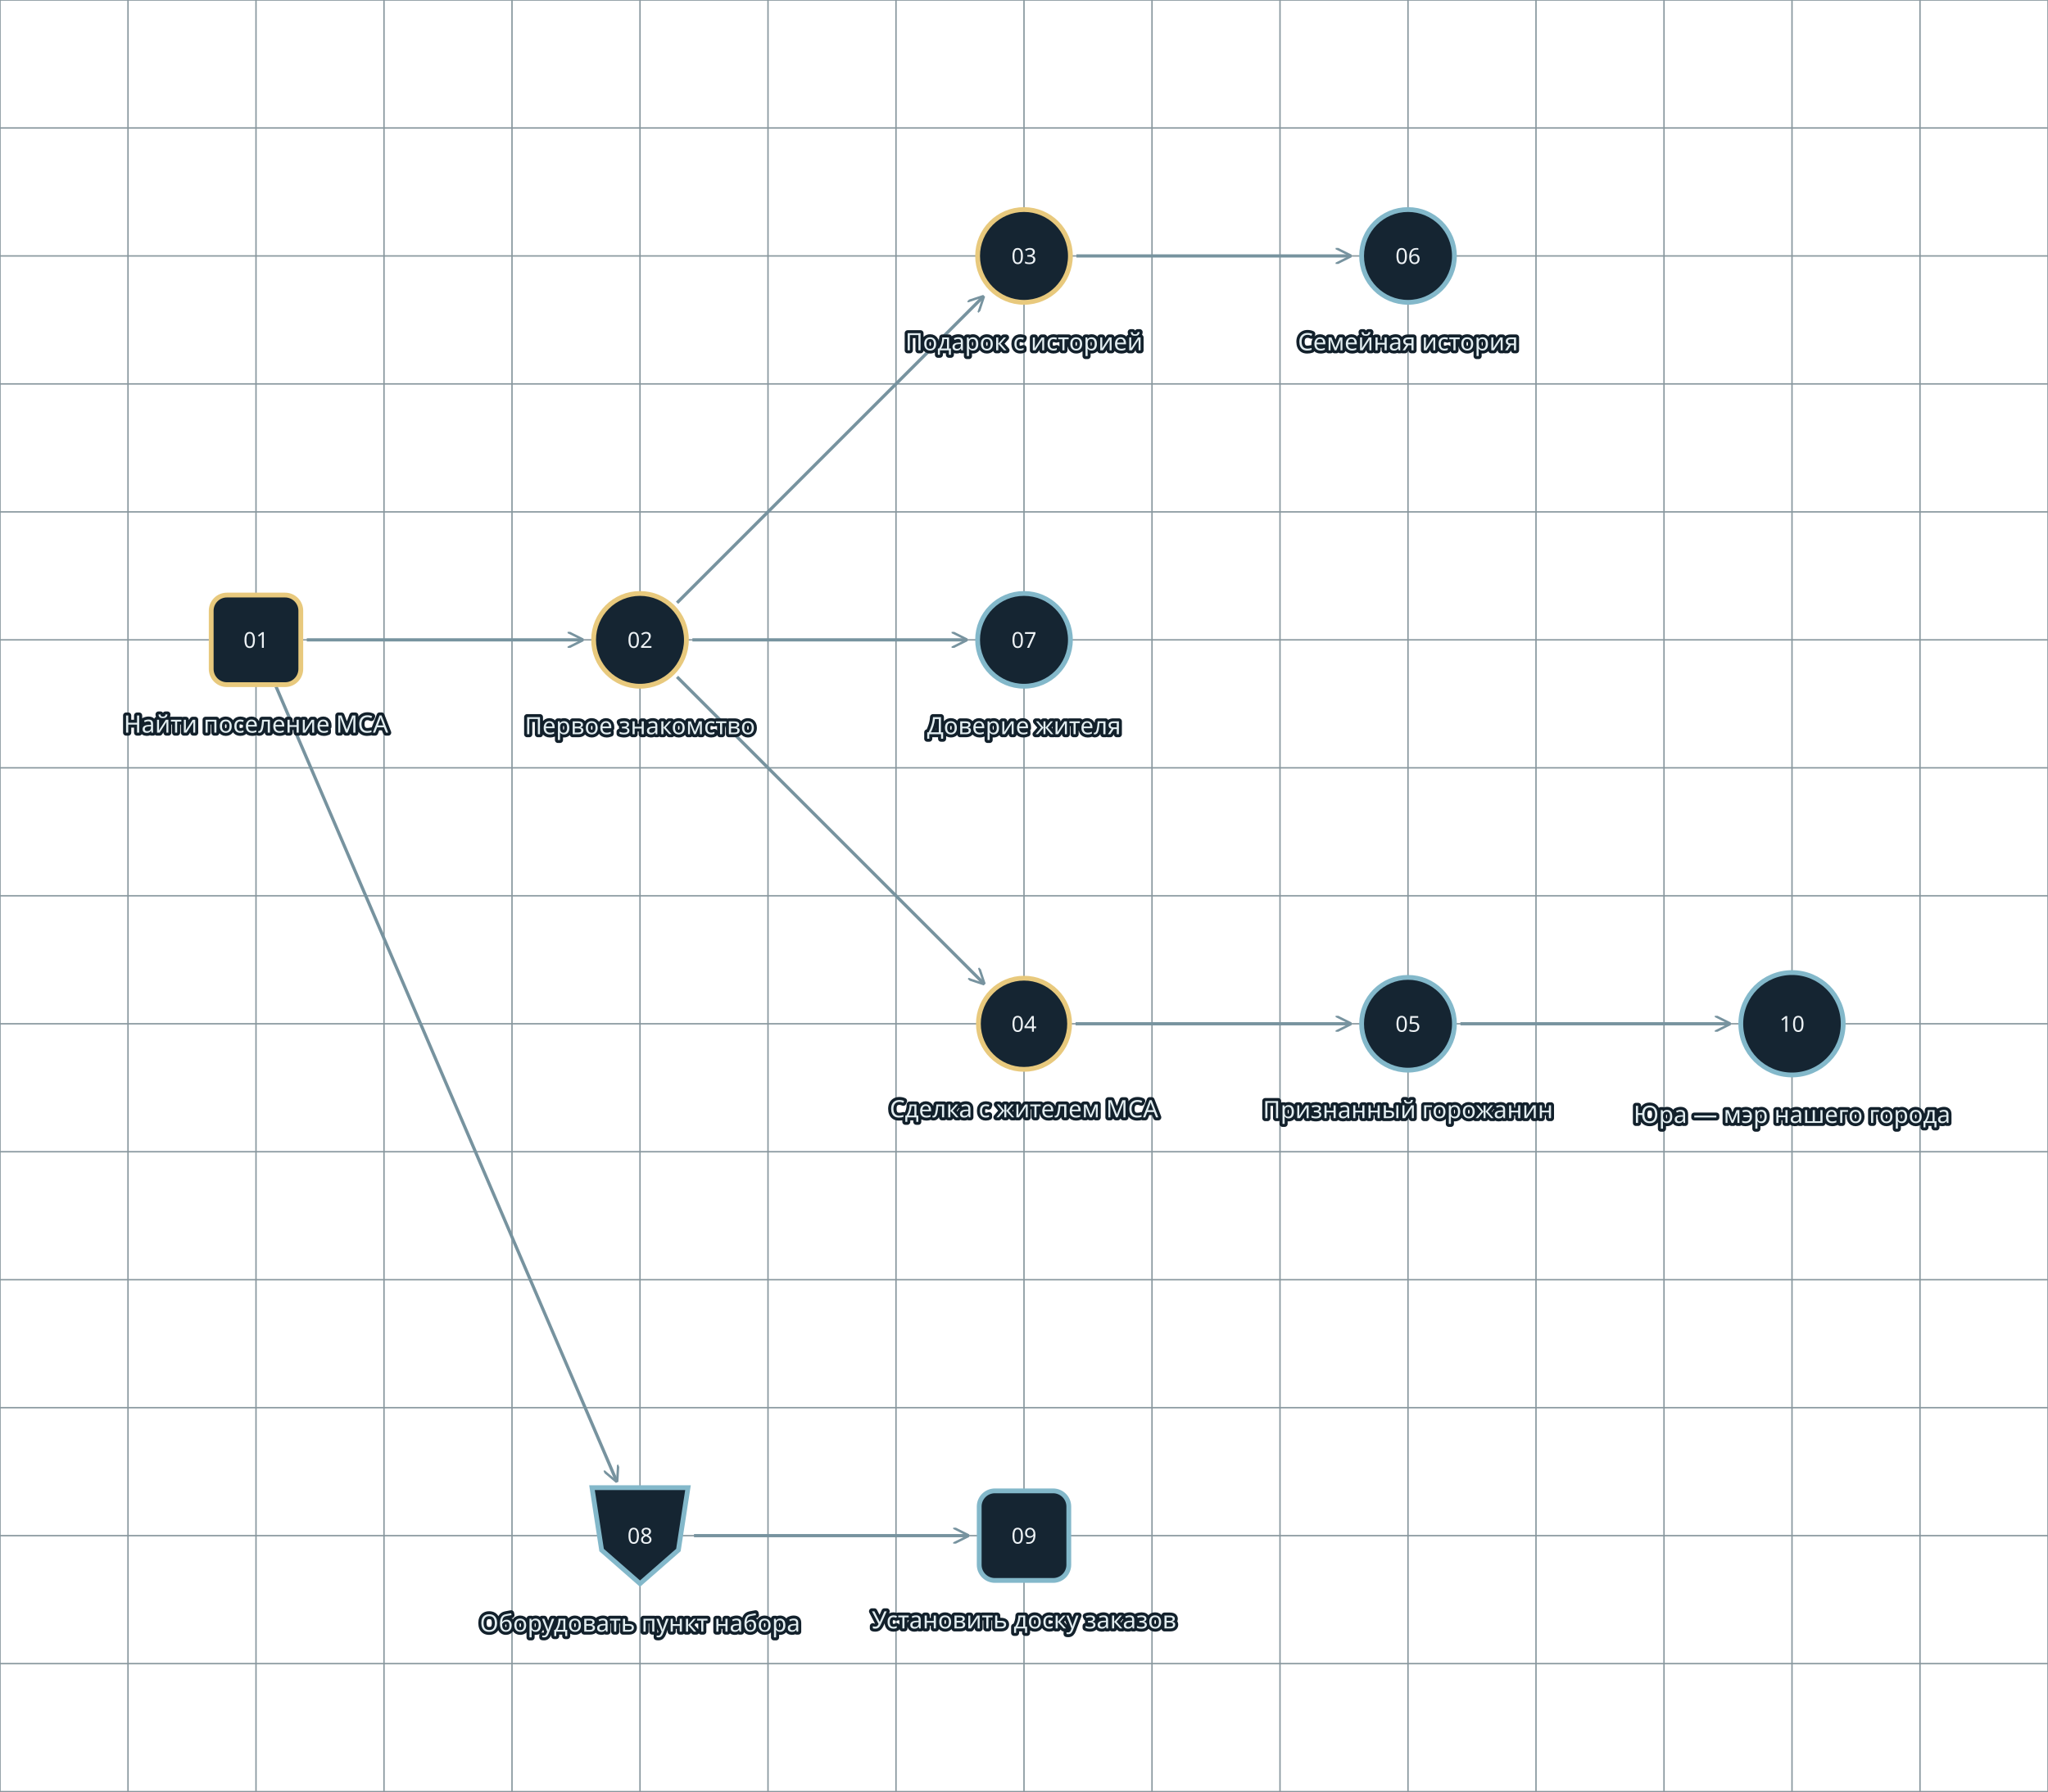
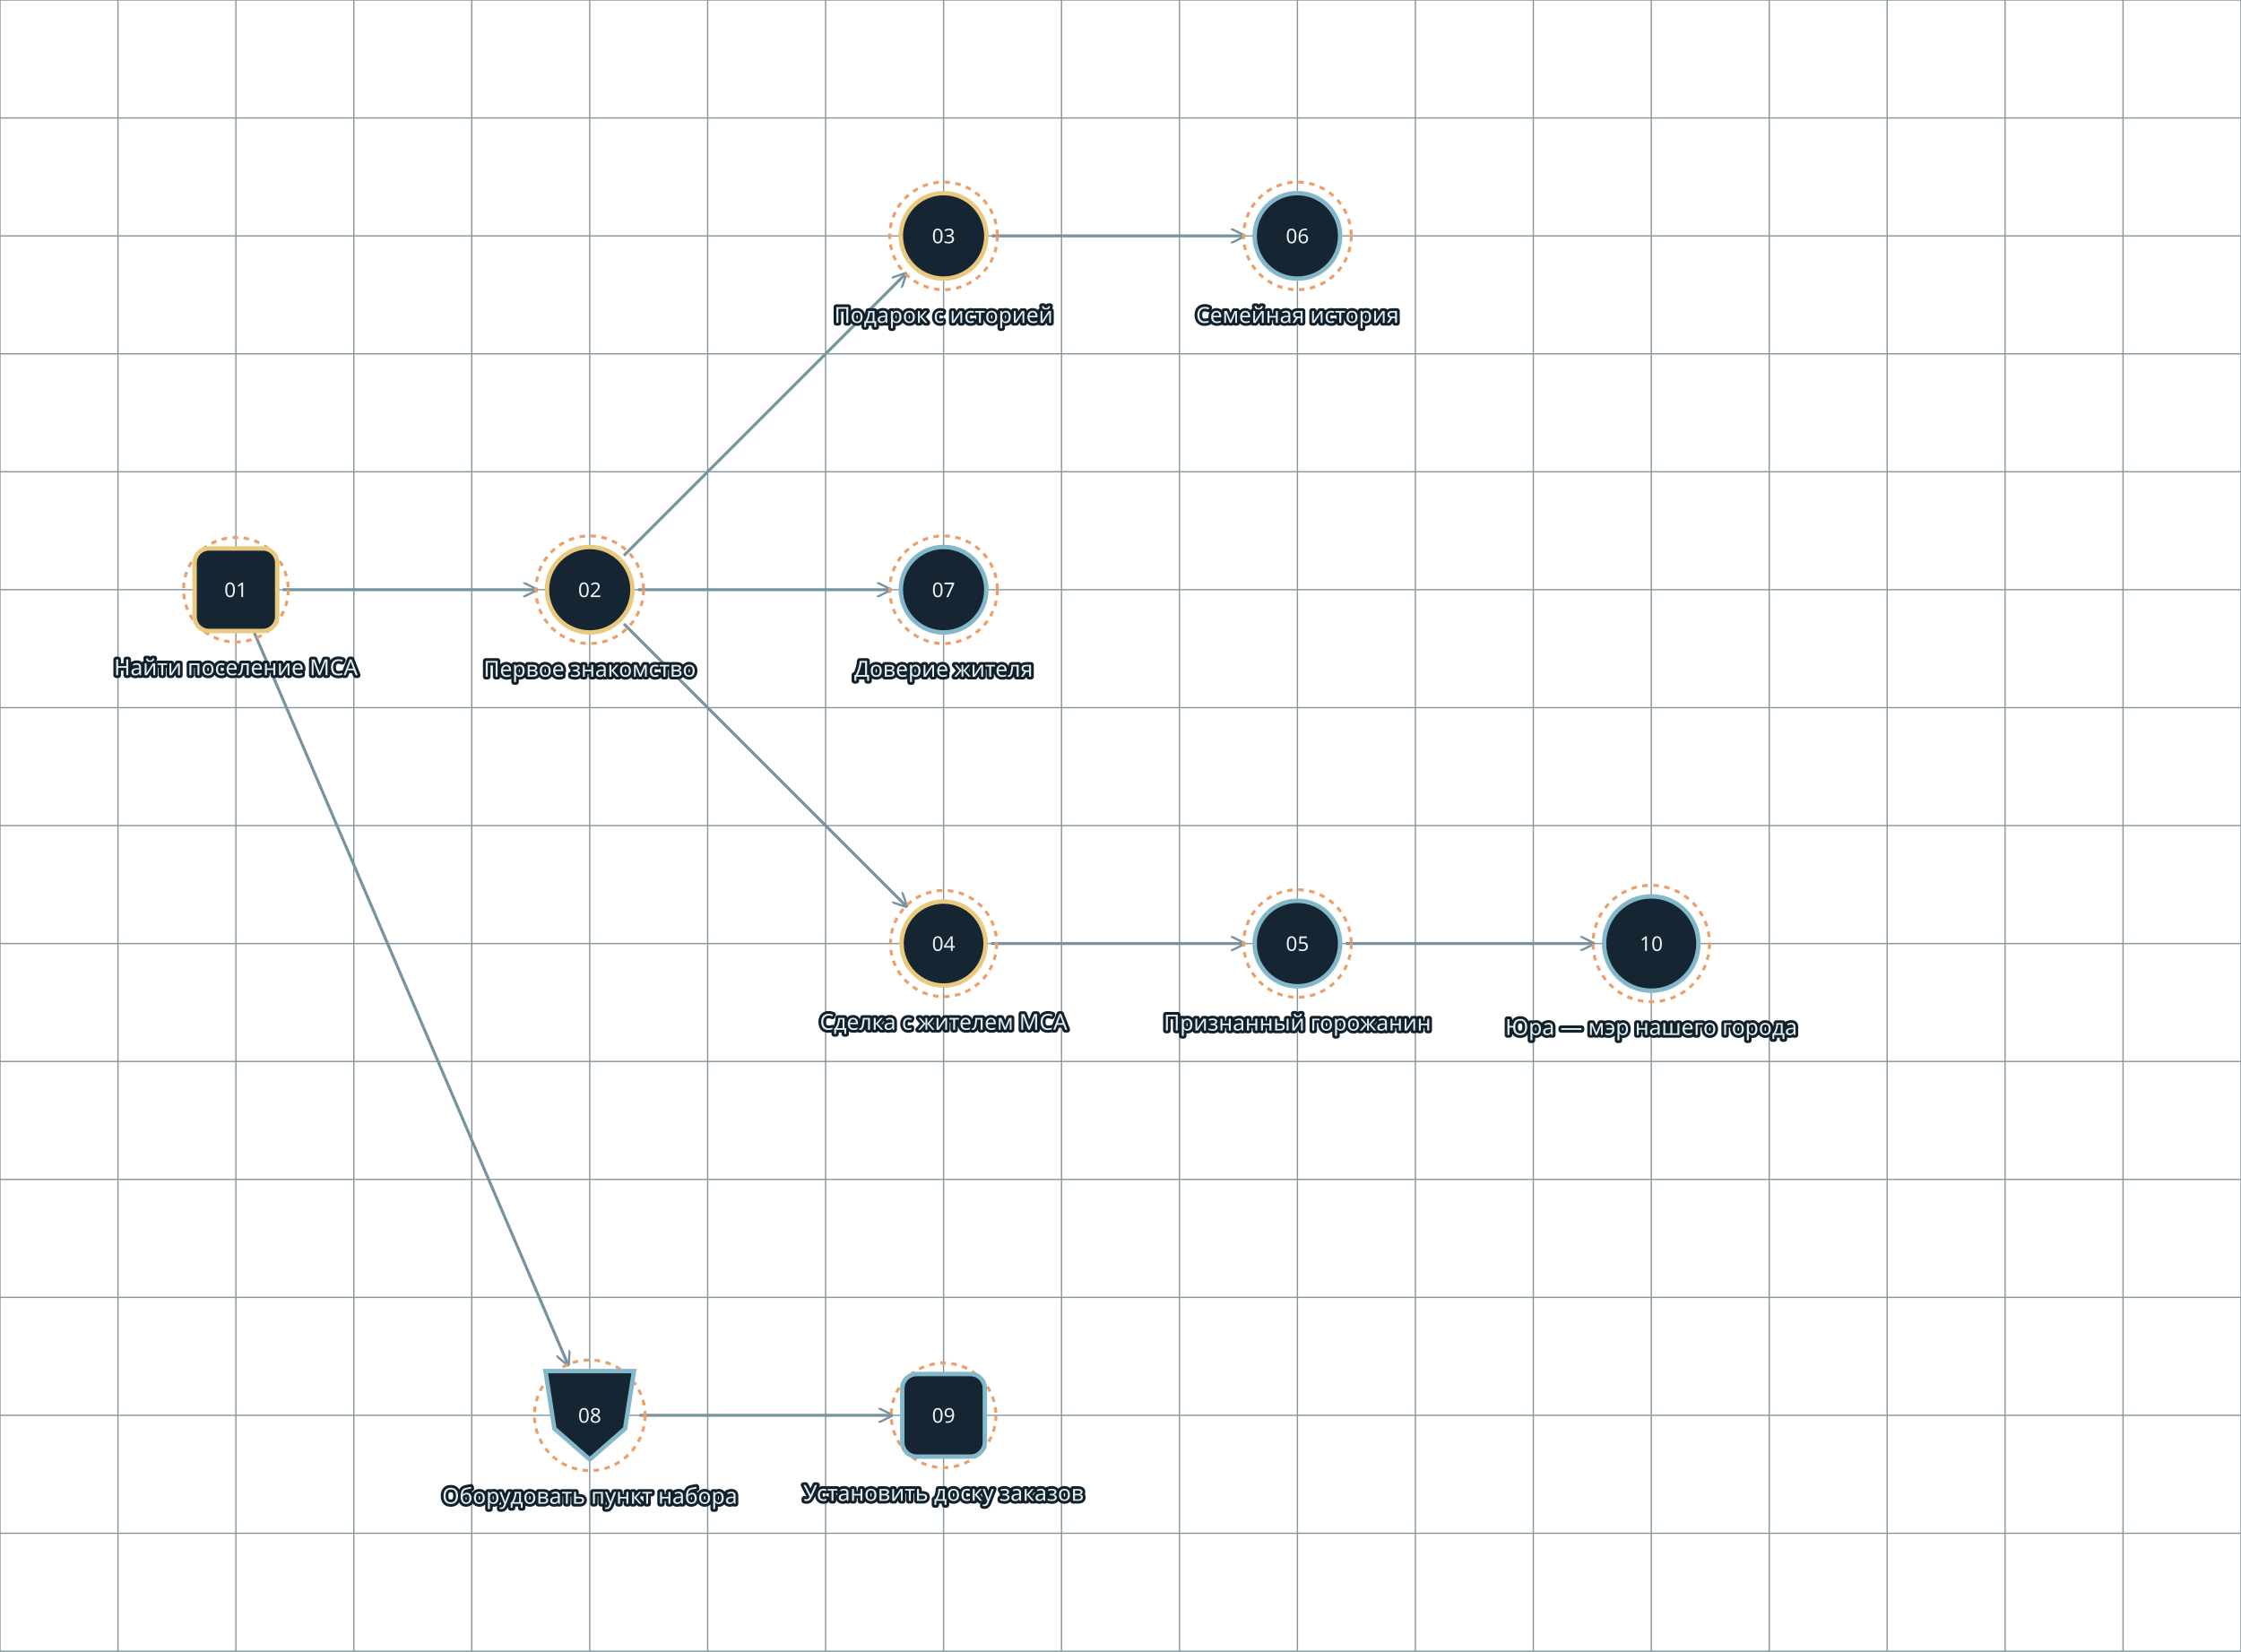
- <svg xmlns="http://www.w3.org/2000/svg" viewBox="-128.00 -320.00 1024.00 896.00" width="1024.00" height="896.00" role="img" aria-labelledby="nasledie_village-before-title" data-quest-count="10">
+ <svg xmlns="http://www.w3.org/2000/svg" viewBox="-128.00 -320.00 1216.00 896.00" width="1216.00" height="896.00" role="img" aria-labelledby="nasledie_village-before-title" data-quest-count="10">
  <defs>
    <marker id="nasledie_village-before-arrow" markerWidth="8" markerHeight="8" refX="7" refY="4" orient="auto" markerUnits="userSpaceOnUse">
      <path d="M0,0 L8,4 L0,8" fill="none" stroke="#77939f" stroke-width="1.2" />
    </marker>
  </defs>
  <g fill="none" stroke="#24404d" stroke-width="0.7" opacity="0.55" aria-hidden="true">
    <path d="M -128 -320.00 v 896.00" />
    <path d="M -64 -320.00 v 896.00" />
    <path d="M 0 -320.00 v 896.00" />
    <path d="M 64 -320.00 v 896.00" />
    <path d="M 128 -320.00 v 896.00" />
    <path d="M 192 -320.00 v 896.00" />
    <path d="M 256 -320.00 v 896.00" />
    <path d="M 320 -320.00 v 896.00" />
    <path d="M 384 -320.00 v 896.00" />
    <path d="M 448 -320.00 v 896.00" />
    <path d="M 512 -320.00 v 896.00" />
    <path d="M 576 -320.00 v 896.00" />
    <path d="M 640 -320.00 v 896.00" />
    <path d="M 704 -320.00 v 896.00" />
    <path d="M 768 -320.00 v 896.00" />
    <path d="M 832 -320.00 v 896.00" />
    <path d="M 896 -320.00 v 896.00" />
-     <path d="M -128.00 -320 h 1024.00" />
-     <path d="M -128.00 -256 h 1024.00" />
-     <path d="M -128.00 -192 h 1024.00" />
-     <path d="M -128.00 -128 h 1024.00" />
-     <path d="M -128.00 -64 h 1024.00" />
-     <path d="M -128.00 0 h 1024.00" />
-     <path d="M -128.00 64 h 1024.00" />
-     <path d="M -128.00 128 h 1024.00" />
-     <path d="M -128.00 192 h 1024.00" />
-     <path d="M -128.00 256 h 1024.00" />
-     <path d="M -128.00 320 h 1024.00" />
-     <path d="M -128.00 384 h 1024.00" />
-     <path d="M -128.00 448 h 1024.00" />
-     <path d="M -128.00 512 h 1024.00" />
-     <path d="M -128.00 576 h 1024.00" />
+     <path d="M 960 -320.00 v 896.00" />
+     <path d="M 1024 -320.00 v 896.00" />
+     <path d="M 1088 -320.00 v 896.00" />
+     <path d="M -128.00 -320 h 1216.00" />
+     <path d="M -128.00 -256 h 1216.00" />
+     <path d="M -128.00 -192 h 1216.00" />
+     <path d="M -128.00 -128 h 1216.00" />
+     <path d="M -128.00 -64 h 1216.00" />
+     <path d="M -128.00 0 h 1216.00" />
+     <path d="M -128.00 64 h 1216.00" />
+     <path d="M -128.00 128 h 1216.00" />
+     <path d="M -128.00 192 h 1216.00" />
+     <path d="M -128.00 256 h 1216.00" />
+     <path d="M -128.00 320 h 1216.00" />
+     <path d="M -128.00 384 h 1216.00" />
+     <path d="M -128.00 448 h 1216.00" />
+     <path d="M -128.00 512 h 1216.00" />
+     <path d="M -128.00 576 h 1216.00" />
  </g>
  <g class="dependencies" fill="none" stroke="#77939f" stroke-width="1.6">
    <path data-from="C3524B3B7A1175C3" data-to="AFC6DEB96FAAF4A1" d="M 25.40 0.00 L 162.80 0.00" marker-end="url(#nasledie_village-before-arrow)" />
    <path data-from="AFC6DEB96FAAF4A1" data-to="7154299D354A1B07" d="M 210.53 -18.53 L 363.35 -171.35" marker-end="url(#nasledie_village-before-arrow)" />
    <path data-from="AFC6DEB96FAAF4A1" data-to="28708C663F59906A" d="M 210.53 18.53 L 363.64 171.64" marker-end="url(#nasledie_village-before-arrow)" />
    <path data-from="28708C663F59906A" data-to="10E550A7AA6FE780" d="M 409.80 192.00 L 546.80 192.00" marker-end="url(#nasledie_village-before-arrow)" />
    <path data-from="7154299D354A1B07" data-to="2C75530B1A6E014E" d="M 410.20 -192.00 L 546.80 -192.00" marker-end="url(#nasledie_village-before-arrow)" />
    <path data-from="AFC6DEB96FAAF4A1" data-to="E7B10EC3B6680953" d="M 218.20 0.00 L 354.80 0.00" marker-end="url(#nasledie_village-before-arrow)" />
    <path data-from="C3524B3B7A1175C3" data-to="C1275FDF3B2F99C1" d="M 10.01 23.35 L 180.18 420.43" marker-end="url(#nasledie_village-before-arrow)" />
    <path data-from="C1275FDF3B2F99C1" data-to="4F244541933746FE" d="M 219.00 448.00 L 355.60 448.00" marker-end="url(#nasledie_village-before-arrow)" />
    <path data-from="10E550A7AA6FE780" data-to="EF7C435DEE5C7F2A" d="M 602.20 192.00 L 736.40 192.00" marker-end="url(#nasledie_village-before-arrow)" />
  </g>
  <g class="quests" font-family="system-ui, sans-serif" text-anchor="middle">
    <g data-quest-id="C3524B3B7A1175C3" tabindex="0" role="button" aria-label="Найти поселение MCA" transform="translate(0.00,0.00)" style="cursor:pointer">
+       <circle class="change-ring" r="28.40" fill="none" stroke="#ed9f69" stroke-width="1.6" stroke-dasharray="3 3" />
      <circle class="selection-ring" r="32.40" fill="none" stroke="#f4f7fc" stroke-width="3" visibility="hidden" />
      <rect x="-22.40" y="-22.40" width="44.80" height="44.80" rx="7.84" fill="#152532" stroke="#e8c97d" stroke-width="2.4" />
      <text y="4" font-size="11" fill="#edf2f5" pointer-events="none">01</text>
      <text class="quest-label" y="46.40" font-size="12" fill="#e2edf0" paint-order="stroke" stroke="#12202b" stroke-width="3" stroke-linejoin="round" pointer-events="none">Найти поселение MCA</text>
    </g>
    <g data-quest-id="AFC6DEB96FAAF4A1" tabindex="0" role="button" aria-label="Первое знакомство" transform="translate(192.00,0.00)" style="cursor:pointer">
+       <circle class="change-ring" r="29.20" fill="none" stroke="#ed9f69" stroke-width="1.6" stroke-dasharray="3 3" />
      <circle class="selection-ring" r="33.20" fill="none" stroke="#f4f7fc" stroke-width="3" visibility="hidden" />
      <circle r="23.20" fill="#152532" stroke="#e8c97d" stroke-width="2.4" />
      <text y="4" font-size="11" fill="#edf2f5" pointer-events="none">02</text>
      <text class="quest-label" y="47.20" font-size="12" fill="#e2edf0" paint-order="stroke" stroke="#12202b" stroke-width="3" stroke-linejoin="round" pointer-events="none">Первое знакомство</text>
    </g>
    <g data-quest-id="7154299D354A1B07" tabindex="0" role="button" aria-label="Подарок с историей" transform="translate(384.00,-192.00)" style="cursor:pointer">
+       <circle class="change-ring" r="29.20" fill="none" stroke="#ed9f69" stroke-width="1.6" stroke-dasharray="3 3" />
      <circle class="selection-ring" r="33.20" fill="none" stroke="#f4f7fc" stroke-width="3" visibility="hidden" />
      <circle r="23.20" fill="#152532" stroke="#e8c97d" stroke-width="2.4" />
      <text y="4" font-size="11" fill="#edf2f5" pointer-events="none">03</text>
      <text class="quest-label" y="47.20" font-size="12" fill="#e2edf0" paint-order="stroke" stroke="#12202b" stroke-width="3" stroke-linejoin="round" pointer-events="none">Подарок с историей</text>
    </g>
    <g data-quest-id="28708C663F59906A" tabindex="0" role="button" aria-label="Сделка с жителем MCA" transform="translate(384.00,192.00)" style="cursor:pointer">
+       <circle class="change-ring" r="28.80" fill="none" stroke="#ed9f69" stroke-width="1.6" stroke-dasharray="3 3" />
      <circle class="selection-ring" r="32.80" fill="none" stroke="#f4f7fc" stroke-width="3" visibility="hidden" />
      <circle r="22.80" fill="#152532" stroke="#e8c97d" stroke-width="2.4" />
      <text y="4" font-size="11" fill="#edf2f5" pointer-events="none">04</text>
      <text class="quest-label" y="46.80" font-size="12" fill="#e2edf0" paint-order="stroke" stroke="#12202b" stroke-width="3" stroke-linejoin="round" pointer-events="none">Сделка с жителем MCA</text>
    </g>
    <g data-quest-id="10E550A7AA6FE780" tabindex="0" role="button" aria-label="Признанный горожанин" transform="translate(576.00,192.00)" style="cursor:pointer">
+       <circle class="change-ring" r="29.20" fill="none" stroke="#ed9f69" stroke-width="1.6" stroke-dasharray="3 3" />
      <circle class="selection-ring" r="33.20" fill="none" stroke="#f4f7fc" stroke-width="3" visibility="hidden" />
      <circle r="23.20" fill="#152532" stroke="#83b8ca" stroke-width="2.4" />
      <text y="4" font-size="11" fill="#edf2f5" pointer-events="none">05</text>
      <text class="quest-label" y="47.20" font-size="12" fill="#e2edf0" paint-order="stroke" stroke="#12202b" stroke-width="3" stroke-linejoin="round" pointer-events="none">Признанный горожанин</text>
    </g>
    <g data-quest-id="2C75530B1A6E014E" tabindex="0" role="button" aria-label="Семейная история" transform="translate(576.00,-192.00)" style="cursor:pointer">
+       <circle class="change-ring" r="29.20" fill="none" stroke="#ed9f69" stroke-width="1.6" stroke-dasharray="3 3" />
      <circle class="selection-ring" r="33.20" fill="none" stroke="#f4f7fc" stroke-width="3" visibility="hidden" />
      <circle r="23.20" fill="#152532" stroke="#83b8ca" stroke-width="2.4" />
      <text y="4" font-size="11" fill="#edf2f5" pointer-events="none">06</text>
      <text class="quest-label" y="47.20" font-size="12" fill="#e2edf0" paint-order="stroke" stroke="#12202b" stroke-width="3" stroke-linejoin="round" pointer-events="none">Семейная история</text>
    </g>
    <g data-quest-id="E7B10EC3B6680953" tabindex="0" role="button" aria-label="Доверие жителя" transform="translate(384.00,0.00)" style="cursor:pointer">
+       <circle class="change-ring" r="29.20" fill="none" stroke="#ed9f69" stroke-width="1.6" stroke-dasharray="3 3" />
      <circle class="selection-ring" r="33.20" fill="none" stroke="#f4f7fc" stroke-width="3" visibility="hidden" />
      <circle r="23.20" fill="#152532" stroke="#83b8ca" stroke-width="2.4" />
      <text y="4" font-size="11" fill="#edf2f5" pointer-events="none">07</text>
      <text class="quest-label" y="47.20" font-size="12" fill="#e2edf0" paint-order="stroke" stroke="#12202b" stroke-width="3" stroke-linejoin="round" pointer-events="none">Доверие жителя</text>
    </g>
    <g data-quest-id="C1275FDF3B2F99C1" tabindex="0" role="button" aria-label="Оборудовать пункт набора" transform="translate(192.00,448.00)" style="cursor:pointer">
+       <circle class="change-ring" r="30.00" fill="none" stroke="#ed9f69" stroke-width="1.6" stroke-dasharray="3 3" />
      <circle class="selection-ring" r="34.00" fill="none" stroke="#f4f7fc" stroke-width="3" visibility="hidden" />
      <polygon points="-24.00,-24.00 24.00,-24.00 19.20,7.20 0.00,24.00 -19.20,7.20" fill="#152532" stroke="#83b8ca" stroke-width="2.4" />
      <text y="4" font-size="11" fill="#edf2f5" pointer-events="none">08</text>
      <text class="quest-label" y="48.00" font-size="12" fill="#e2edf0" paint-order="stroke" stroke="#12202b" stroke-width="3" stroke-linejoin="round" pointer-events="none">Оборудовать пункт набора</text>
    </g>
    <g data-quest-id="4F244541933746FE" tabindex="0" role="button" aria-label="Установить доску заказов" transform="translate(384.00,448.00)" style="cursor:pointer">
+       <circle class="change-ring" r="28.40" fill="none" stroke="#ed9f69" stroke-width="1.6" stroke-dasharray="3 3" />
      <circle class="selection-ring" r="32.40" fill="none" stroke="#f4f7fc" stroke-width="3" visibility="hidden" />
      <rect x="-22.40" y="-22.40" width="44.80" height="44.80" rx="7.84" fill="#152532" stroke="#83b8ca" stroke-width="2.4" />
      <text y="4" font-size="11" fill="#edf2f5" pointer-events="none">09</text>
      <text class="quest-label" y="46.40" font-size="12" fill="#e2edf0" paint-order="stroke" stroke="#12202b" stroke-width="3" stroke-linejoin="round" pointer-events="none">Установить доску заказов</text>
    </g>
    <g data-quest-id="EF7C435DEE5C7F2A" tabindex="0" role="button" aria-label="Юра — мэр нашего города" transform="translate(768.00,192.00)" style="cursor:pointer">
+       <circle class="change-ring" r="31.60" fill="none" stroke="#ed9f69" stroke-width="1.6" stroke-dasharray="3 3" />
      <circle class="selection-ring" r="35.60" fill="none" stroke="#f4f7fc" stroke-width="3" visibility="hidden" />
      <circle r="25.60" fill="#152532" stroke="#83b8ca" stroke-width="2.4" />
      <text y="4" font-size="11" fill="#edf2f5" pointer-events="none">10</text>
      <text class="quest-label" y="49.60" font-size="12" fill="#e2edf0" paint-order="stroke" stroke="#12202b" stroke-width="3" stroke-linejoin="round" pointer-events="none">Юра — мэр нашего города</text>
    </g>
  </g>
</svg>
